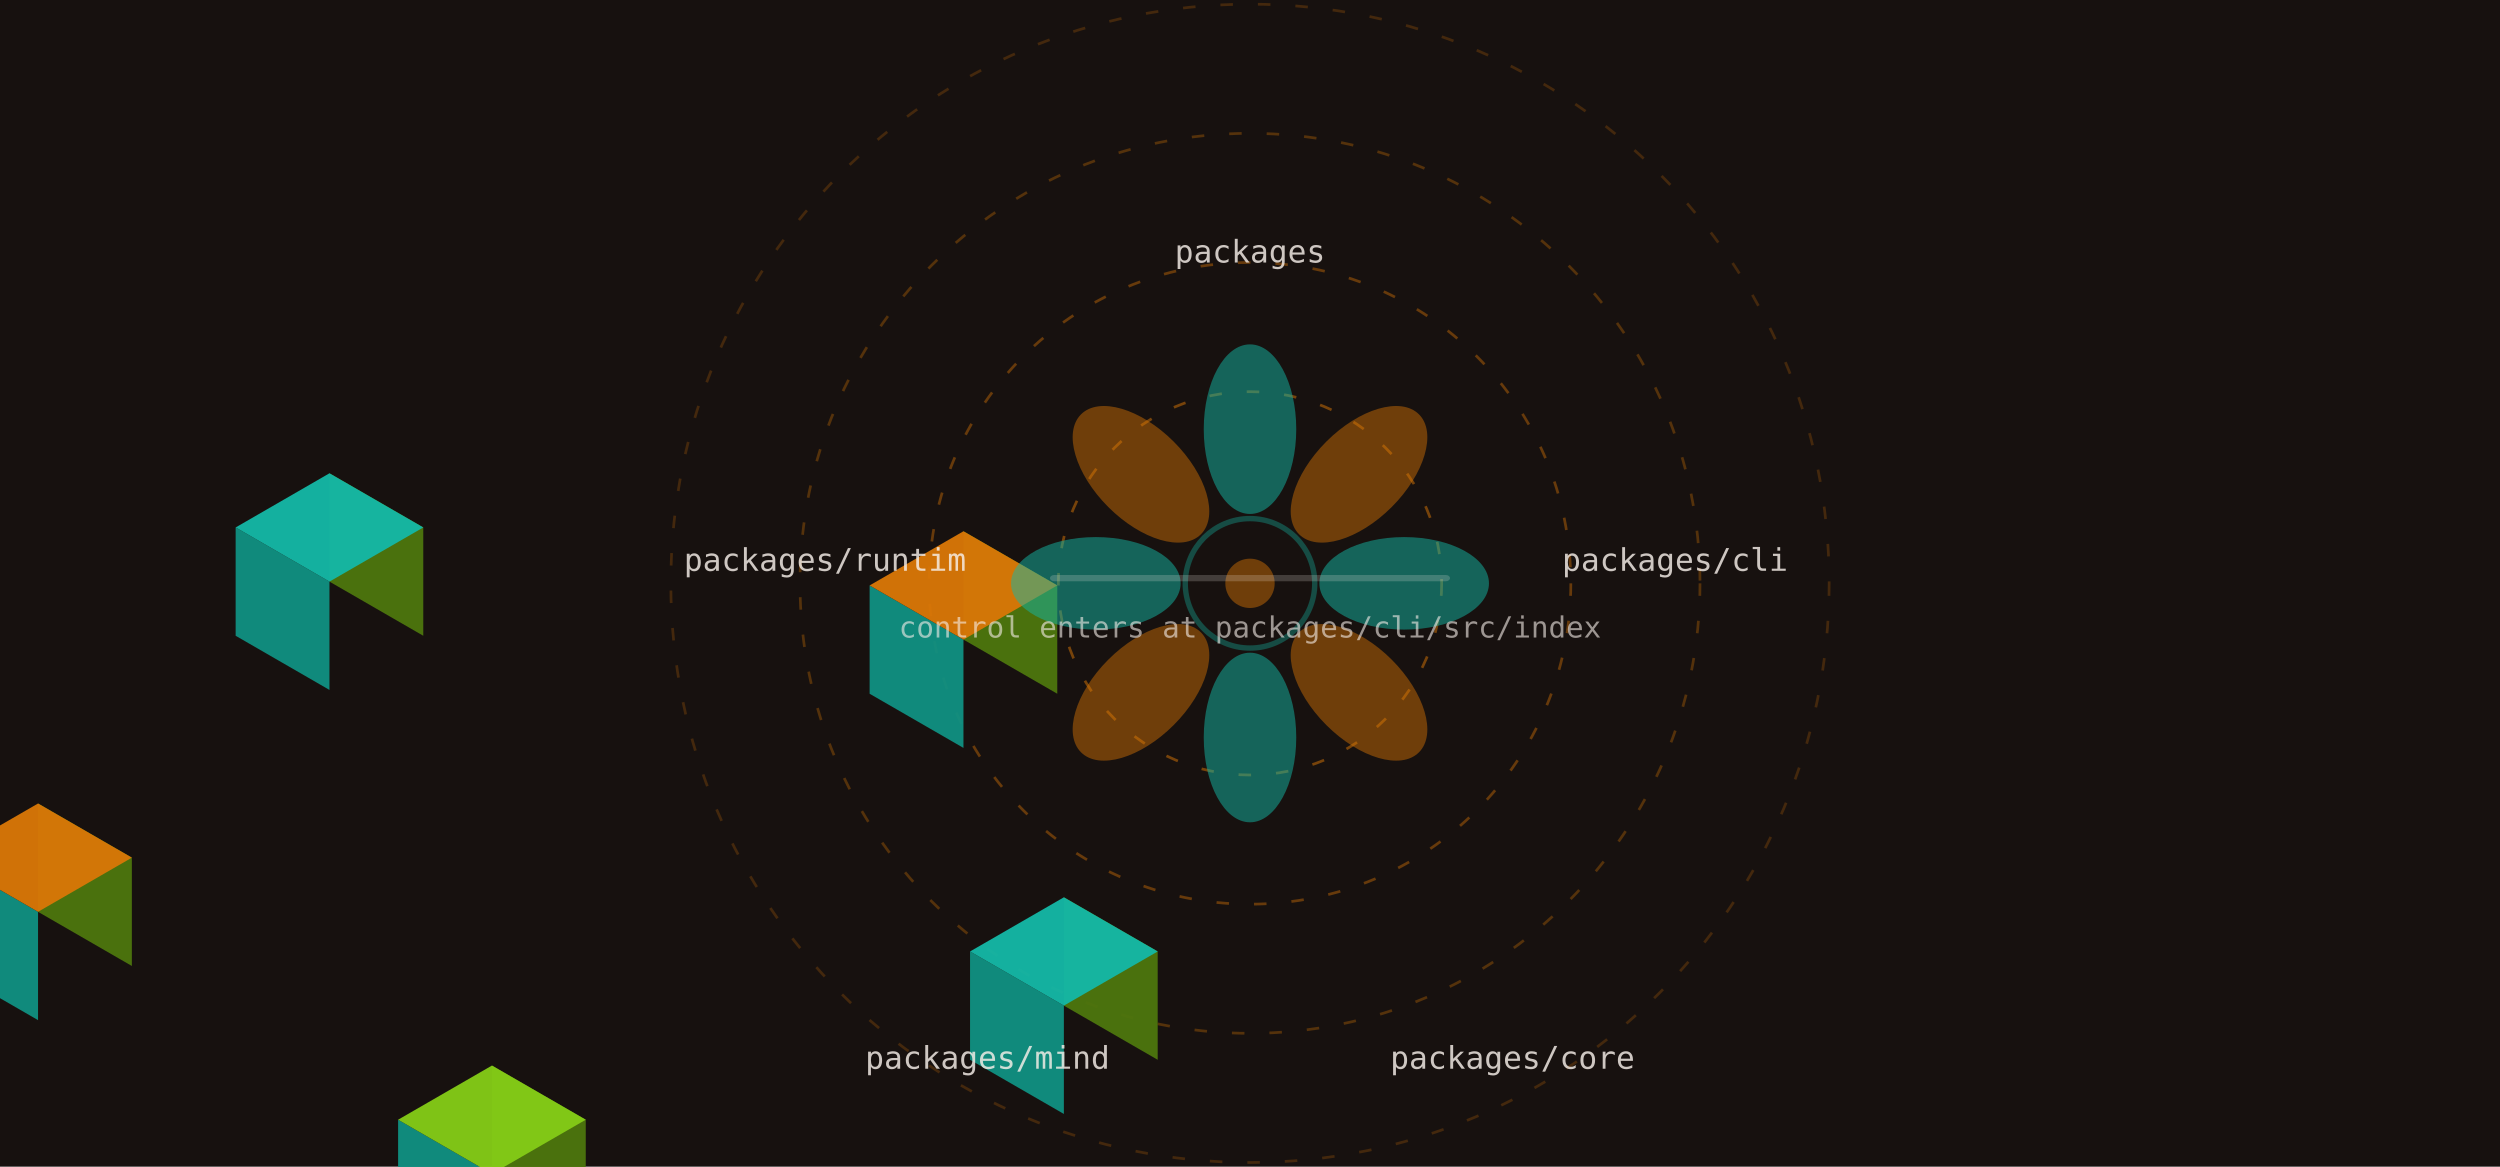
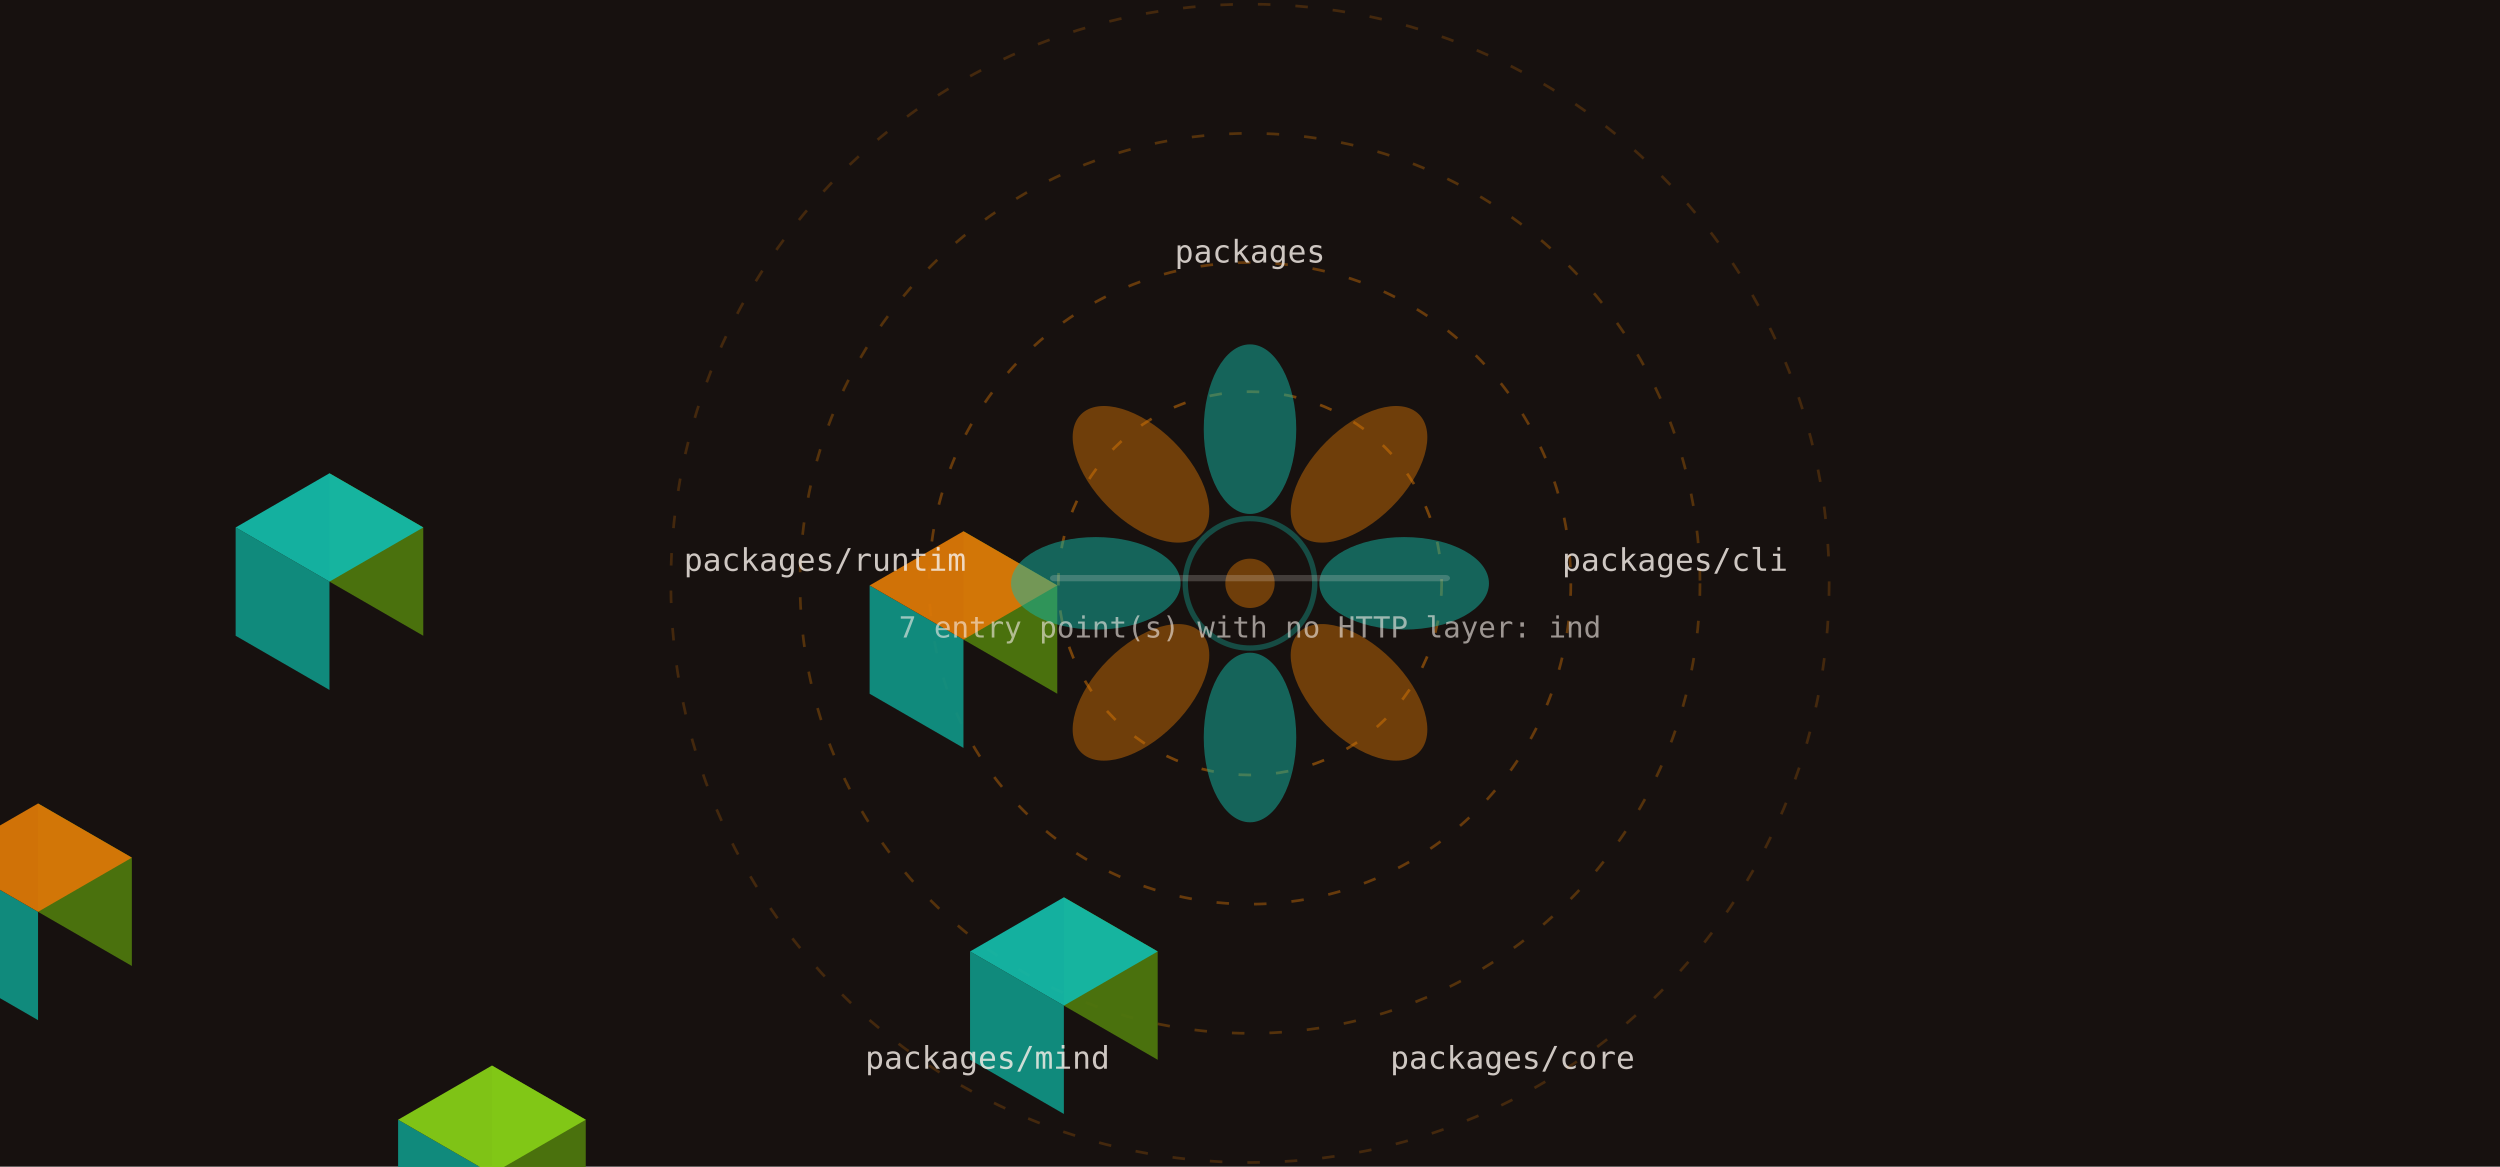
<svg xmlns="http://www.w3.org/2000/svg" viewBox="0 0 1200 560" width="1200" height="560" role="img" aria-label="seai-mind workflow">
  <rect width="1200" height="560" fill="#17110f" />
  <defs>
    <linearGradient id="gk" x1="0" y1="0" x2="1" y2="1">
      <stop offset="0%" stop-color="#d97706" />
      <stop offset="100%" stop-color="#14b8a6" />
    </linearGradient>
  </defs>
  <circle cx="600.00" cy="280.00" r="92.00" fill="none" stroke="rgba(217,119,6,0.500)" stroke-width="1.30" opacity="1.00" stroke-dasharray="6 12" />
  <circle cx="600.00" cy="280.00" r="154.00" fill="none" stroke="rgba(217,119,6,0.410)" stroke-width="1.30" opacity="1.00" stroke-dasharray="6 12" />
  <circle cx="600.00" cy="280.00" r="216.00" fill="none" stroke="rgba(217,119,6,0.320)" stroke-width="1.30" opacity="1.00" stroke-dasharray="6 12" />
  <circle cx="600.00" cy="280.00" r="278.00" fill="none" stroke="rgba(217,119,6,0.230)" stroke-width="1.30" opacity="1.00" stroke-dasharray="6 12" />
  <polygon points="462.46,307.00 507.49,333.00 507.49,281.00 462.46,255.00" fill="#4d760d" opacity="0.95" />
  <polygon points="417.42,333.00 462.46,359.00 462.46,307.00 417.42,281.00" fill="#109081" opacity="0.95" />
  <polygon points="462.46,255.00 507.49,281.00 462.46,307.00 417.42,281.00" fill="#d97706" opacity="0.95" />
  <text x="600" y="126" font-family="ui-monospace,Menlo,monospace" font-size="15" fill="rgba(246,239,233,0.820)" text-anchor="middle">packages</text>
  <polygon points="510.66,482.70 555.69,508.70 555.69,456.70 510.66,430.70" fill="#4d760d" opacity="0.95" />
  <polygon points="465.62,508.70 510.66,534.70 510.66,482.70 465.62,456.70" fill="#109081" opacity="0.95" />
  <polygon points="510.66,430.70 555.69,456.70 510.66,482.70 465.62,456.70" fill="#14b8a6" opacity="0.95" />
  <text x="804" y="274" font-family="ui-monospace,Menlo,monospace" font-size="15" fill="rgba(246,239,233,0.820)" text-anchor="middle">packages/cli</text>
  <polygon points="236.13,563.46 281.16,589.46 281.16,537.46 236.13,511.46" fill="#4d760d" opacity="0.95" />
  <polygon points="191.09,589.46 236.13,615.46 236.13,563.46 191.09,537.46" fill="#109081" opacity="0.95" />
  <polygon points="236.13,511.46 281.16,537.46 236.13,563.46 191.09,537.46" fill="#84cc16" opacity="0.95" />
  <text x="726" y="513" font-family="ui-monospace,Menlo,monospace" font-size="15" fill="rgba(246,239,233,0.820)" text-anchor="middle">packages/core</text>
  <polygon points="18.26,437.67 63.29,463.67 63.29,411.67 18.26,385.67" fill="#4d760d" opacity="0.95" />
  <polygon points="-26.77,463.67 18.26,489.67 18.26,437.67 -26.77,411.67" fill="#109081" opacity="0.95" />
  <polygon points="18.26,385.67 63.29,411.67 18.26,437.67 -26.77,411.67" fill="#d97706" opacity="0.95" />
  <text x="474" y="513" font-family="ui-monospace,Menlo,monospace" font-size="15" fill="rgba(246,239,233,0.820)" text-anchor="middle">packages/mind</text>
  <polygon points="158.14,279.17 203.17,305.17 203.17,253.17 158.14,227.17" fill="#4d760d" opacity="0.95" />
  <polygon points="113.11,305.17 158.14,331.17 158.14,279.17 113.11,253.17" fill="#109081" opacity="0.95" />
  <polygon points="158.14,227.17 203.17,253.17 158.14,279.17 113.11,253.17" fill="#14b8a6" opacity="0.95" />
  <text x="396" y="274" font-family="ui-monospace,Menlo,monospace" font-size="15" fill="rgba(246,239,233,0.820)" text-anchor="middle">packages/runtim</text>
  <ellipse cx="600.00" cy="206.00" rx="22.20" ry="40.70" fill="rgba(20,184,166,0.500)" opacity="1.00" transform="rotate(0.0 600.00 206.00)" />
  <ellipse cx="652.33" cy="227.67" rx="22.20" ry="40.70" fill="rgba(217,119,6,0.450)" opacity="1.00" transform="rotate(45.0 652.33 227.67)" />
  <ellipse cx="674.00" cy="280.00" rx="22.20" ry="40.70" fill="rgba(20,184,166,0.500)" opacity="1.00" transform="rotate(90.0 674.00 280.00)" />
  <ellipse cx="652.33" cy="332.33" rx="22.20" ry="40.70" fill="rgba(217,119,6,0.450)" opacity="1.00" transform="rotate(135.0 652.33 332.33)" />
  <ellipse cx="600.00" cy="354.00" rx="22.20" ry="40.70" fill="rgba(20,184,166,0.500)" opacity="1.00" transform="rotate(180.0 600.00 354.00)" />
  <ellipse cx="547.67" cy="332.33" rx="22.20" ry="40.70" fill="rgba(217,119,6,0.450)" opacity="1.00" transform="rotate(225.0 547.67 332.33)" />
  <ellipse cx="526.00" cy="280.00" rx="22.20" ry="40.70" fill="rgba(20,184,166,0.500)" opacity="1.00" transform="rotate(270.0 526.00 280.00)" />
  <ellipse cx="547.67" cy="227.67" rx="22.20" ry="40.70" fill="rgba(217,119,6,0.450)" opacity="1.00" transform="rotate(315.0 547.67 227.67)" />
  <circle cx="600.00" cy="280.00" r="31.08" fill="none" stroke="rgba(20,184,166,0.500)" stroke-width="2.59" opacity="0.70" />
  <circle cx="600.00" cy="280.00" r="11.84" fill="rgba(217,119,6,0.450)" opacity="1.00" />
  <rect x="504.00" y="276.00" width="192.00" height="3.00" rx="2.00" fill="rgba(246,239,233,0.200)" opacity="1.00" />
-   <text x="600" y="306" font-family="ui-monospace,Menlo,monospace" font-size="14" fill="rgba(246,239,233,0.600)" text-anchor="middle">control enters at packages/cli/src/index</text>
+   <text x="600" y="306" font-family="ui-monospace,Menlo,monospace" font-size="14" fill="rgba(246,239,233,0.600)" text-anchor="middle">7 entry point(s) with no HTTP layer: ind</text>
</svg>
